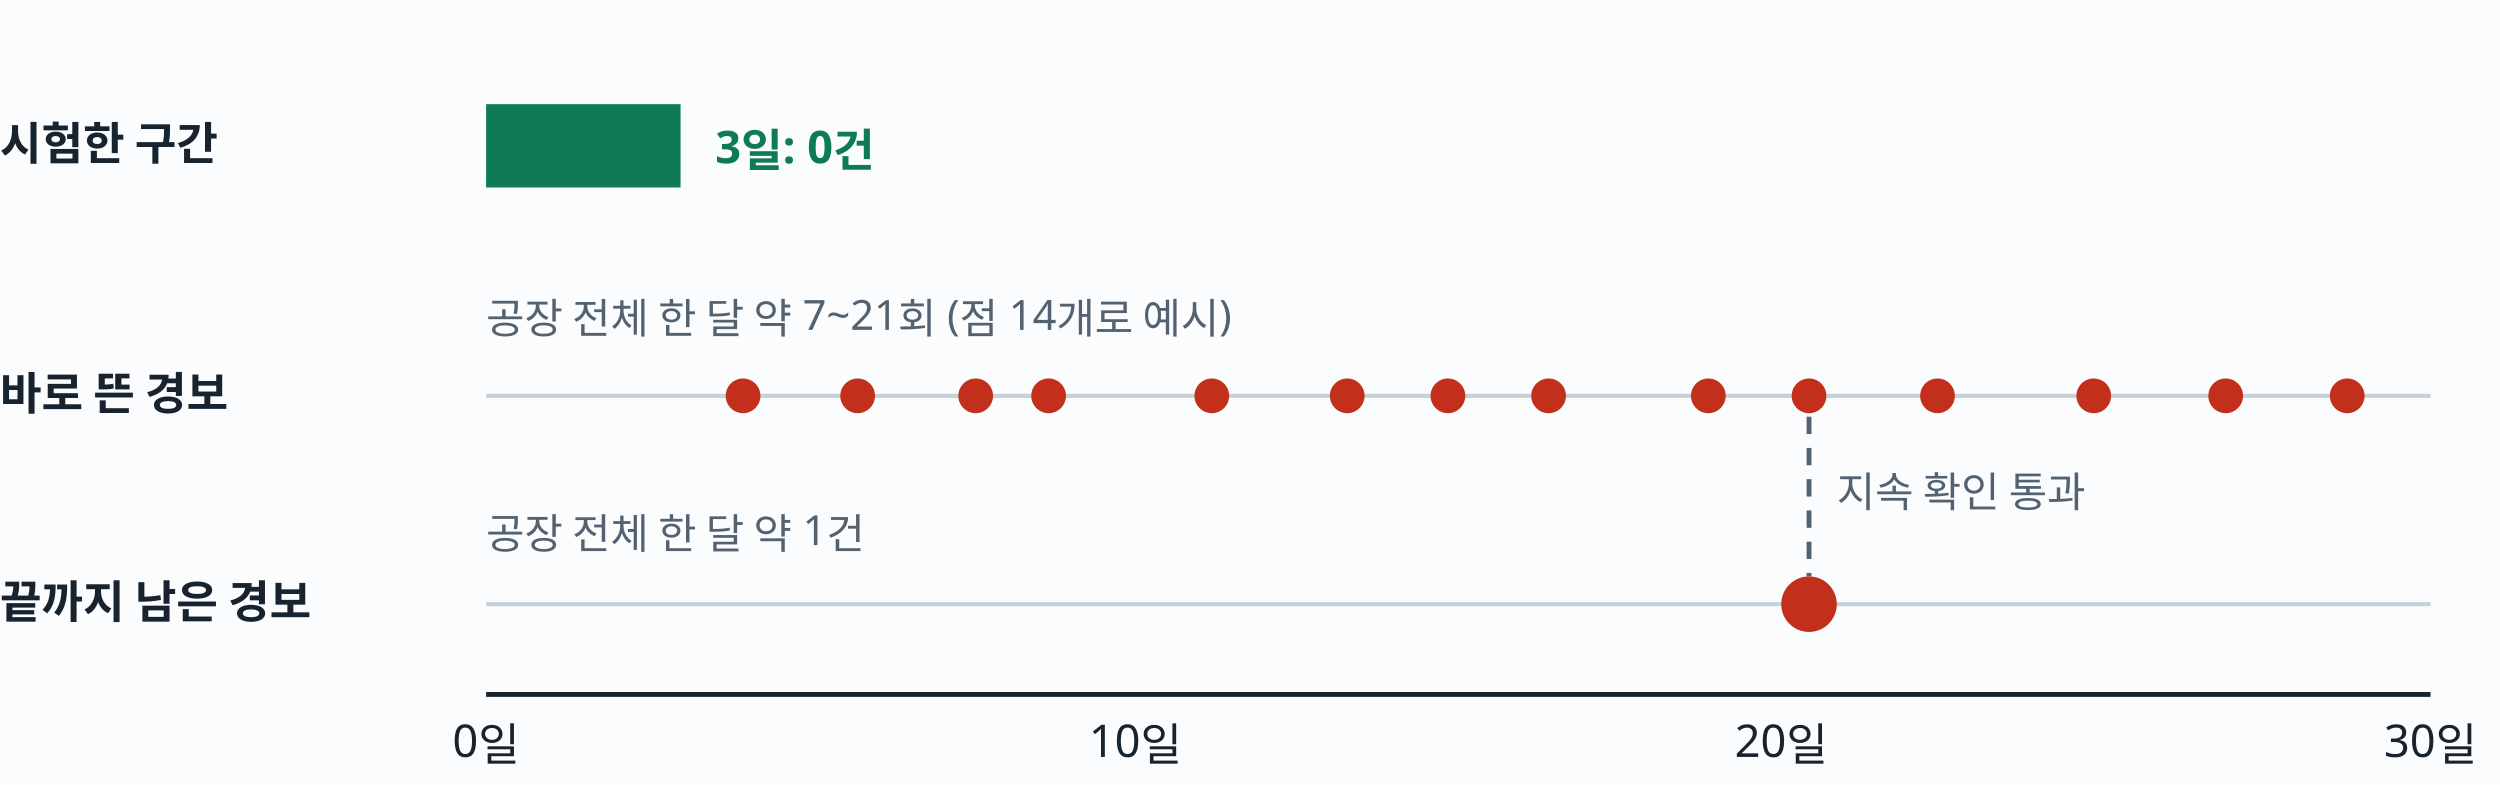
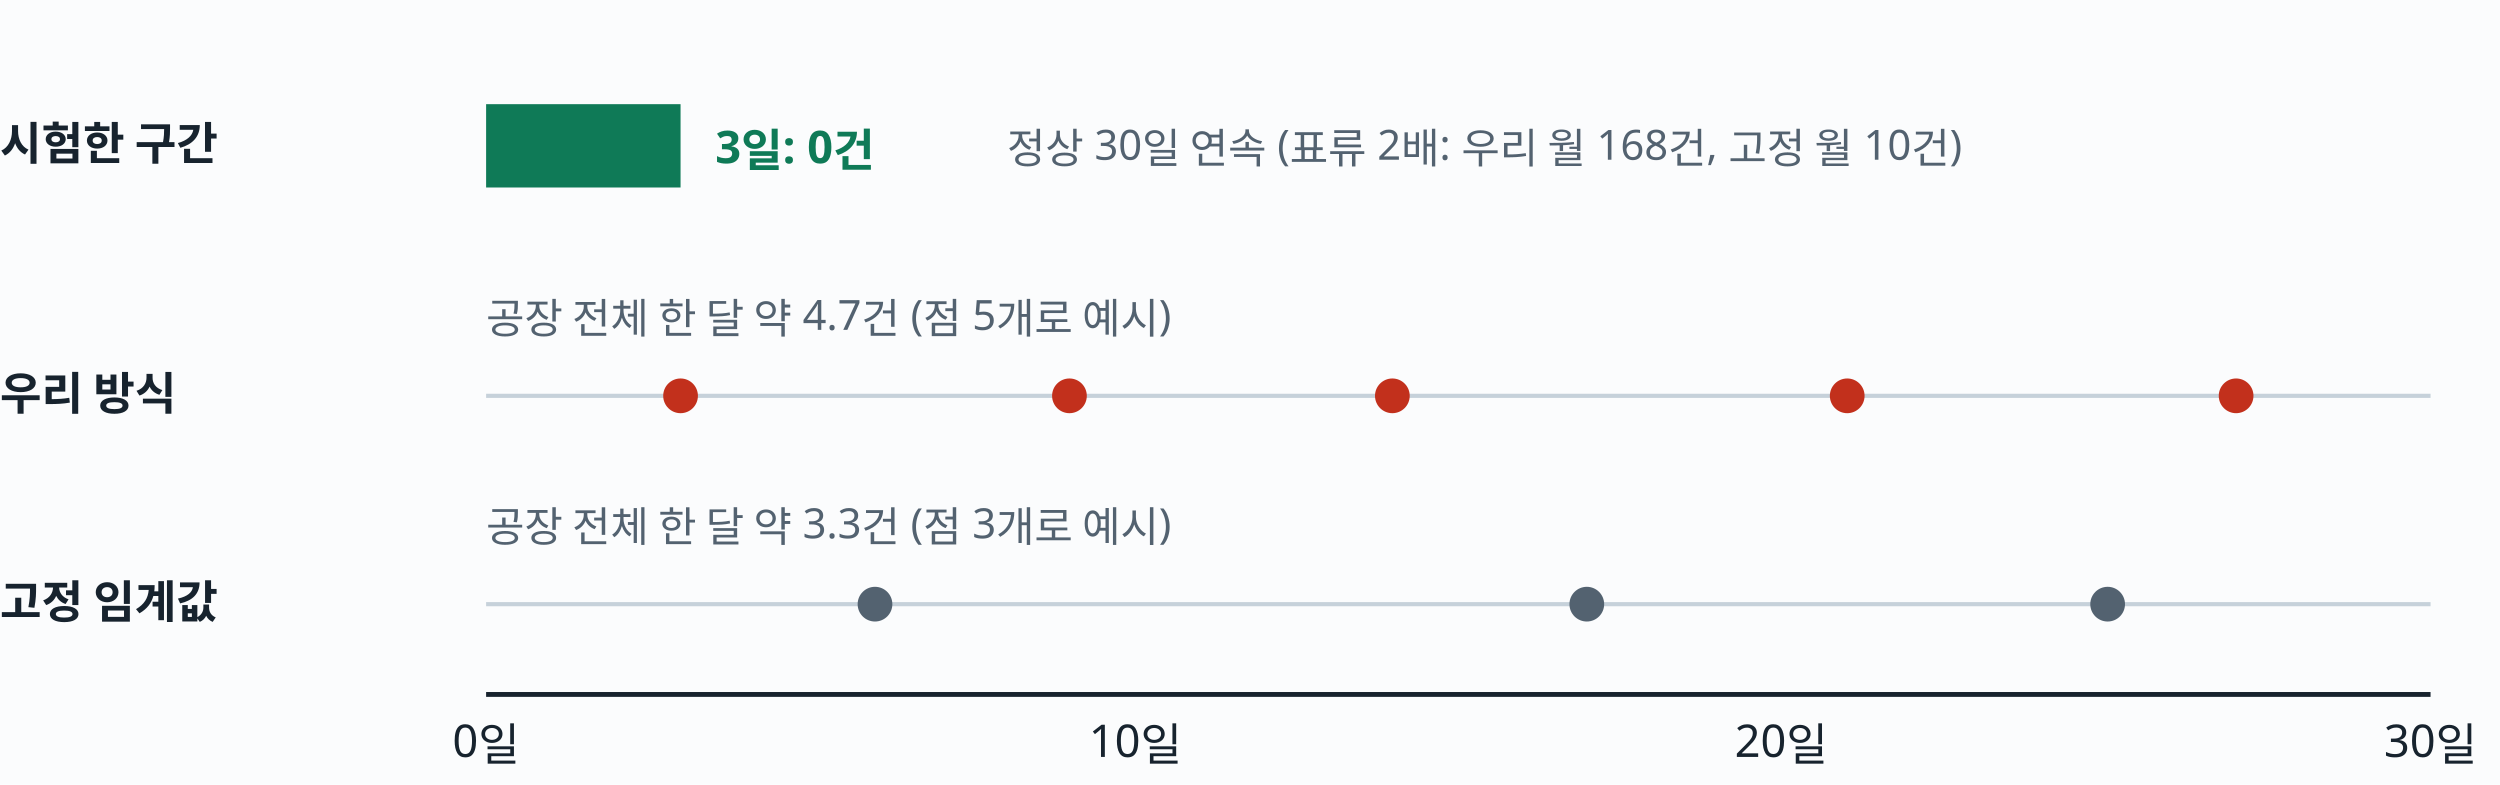
- <svg xmlns="http://www.w3.org/2000/svg" style="color:#17232e" viewBox="0 0 720 226" role="img" aria-label="3일 시험에서는 0건이지만 30일로 늘리면 바로 뜨는 경보가 여러 번 나오고, 지속 확인을 통과한 오경보는 한 달에 약 1건 남는다">
+ <svg xmlns="http://www.w3.org/2000/svg" style="color:#17232e" viewBox="0 0 720 226" role="img" aria-label="3일 시험에서는 0건이지만 정상 30일을 이어서 돌리면 공장 전체 한 달에 우리 방식 약 4.7건, 고정 임계값 약 3.3건의 오경보가 난다">
  <style>svg text{font-family:'IBM Plex Sans KR','Malgun Gothic','Apple SD Gothic Neo',sans-serif}svg text{fill:currentColor;font-size:13px}svg .sm{font-size:12px}svg .mut{fill:#536270}svg .bold{font-weight:700}svg .tbad{fill:#c2301c}svg .tgood{fill:#0f7a57}svg .twater{fill:#1668a8}svg .pipe{stroke:#1668a8;stroke-width:7;fill:none}svg .ln{stroke:currentColor;stroke-width:1.4;fill:none}svg .faint{stroke:#c6d1da;stroke-width:1.2;fill:none}svg .sig{stroke:#536270;stroke-width:1.4;stroke-dasharray:5 4;fill:none}svg .lbad{stroke:#c2301c;stroke-width:2;fill:none}svg .lgood{stroke:#0f7a57;stroke-width:2;fill:none}svg .lwater{stroke:#1668a8;stroke-width:2.5;fill:none}svg .box{fill:#fbfcfd;stroke:#c6d1da;stroke-width:1.4}svg .boxbad{fill:#fae6e2;stroke:#c2301c;stroke-width:1.4}svg .boxgood{fill:#dff2ea;stroke:#0f7a57;stroke-width:1.4}svg .dev{fill:#fbfcfd;stroke:#17232e;stroke-width:1.4}svg .fbad{fill:#c2301c}svg .fgood{fill:#0f7a57}svg .fwater{fill:#1668a8}svg .fmut{fill:#536270}svg .fink{fill:#17232e}svg .ongone{fill:#fbfcfd;font-weight:700}</style>
  <rect x="0" y="0" width="720" height="226" fill="#fbfcfd" />
  <text class="bold" x="0" y="46">시험한 구간</text>
-   <text class="bold" x="0" y="118">바로 뜬 경보</text>
-   <text class="bold" x="0" y="178">끝까지 남은 경보</text>
+   <text class="bold" x="0" y="118">우리 방식</text>
+   <text class="bold" x="0" y="178">고정 임계값</text>
  <rect class="fgood" x="140" y="30" width="56" height="24" />
  <text class="tgood bold" x="206" y="47">3일: 0건</text>
+   <text class="sm mut" x="290" y="47">정상 30일 연속 (표류 2배: 우리 월 168건, 고정 월 10건)</text>
  <line class="faint" x1="140" y1="114" x2="700" y2="114" />
-   <text class="sm mut" x="140" y="96">공장 전체 한 달 약 7~21회 (점 14개로 예시)</text>
+   <text class="sm mut" x="140" y="96">공장 전체 한 달 약 4.7건 (점 5개로 예시)</text>
  <g class="fbad">
-     <circle cx="214" cy="114" r="5" />
-     <circle cx="247" cy="114" r="5" />
-     <circle cx="281" cy="114" r="5" />
-     <circle cx="302" cy="114" r="5" />
-     <circle cx="349" cy="114" r="5" />
-     <circle cx="388" cy="114" r="5" />
-     <circle cx="417" cy="114" r="5" />
-     <circle cx="446" cy="114" r="5" />
-     <circle cx="492" cy="114" r="5" />
-     <circle cx="521" cy="114" r="5" />
-     <circle cx="558" cy="114" r="5" />
-     <circle cx="603" cy="114" r="5" />
-     <circle cx="641" cy="114" r="5" />
-     <circle cx="676" cy="114" r="5" />
+     <circle cx="196" cy="114" r="5" />
+     <circle cx="308" cy="114" r="5" />
+     <circle cx="401" cy="114" r="5" />
+     <circle cx="532" cy="114" r="5" />
+     <circle cx="644" cy="114" r="5" />
  </g>
  <line class="faint" x1="140" y1="174" x2="700" y2="174" />
-   <path class="sig" d="M521 120V166" />
-   <text class="sm mut" x="529" y="146">지속 확인 통과</text>
-   <circle class="fbad" cx="521" cy="174" r="8" />
-   <text class="sm mut" x="140" y="158">공장 전체 한 달 약 1건</text>
+   <text class="sm mut" x="140" y="156">공장 전체 한 달 약 3.3건 (점 3개로 예시)</text>
+   <g class="fmut">
+     <circle cx="252" cy="174" r="5" />
+     <circle cx="457" cy="174" r="5" />
+     <circle cx="607" cy="174" r="5" />
+   </g>
  <line class="ln" x1="140" y1="200" x2="700" y2="200" />
  <g class="sm mut" text-anchor="middle">
    <text x="140" y="218">0일</text>
    <text x="327" y="218">10일</text>
    <text x="513" y="218">20일</text>
    <text x="700" y="218">30일</text>
  </g>
</svg>
